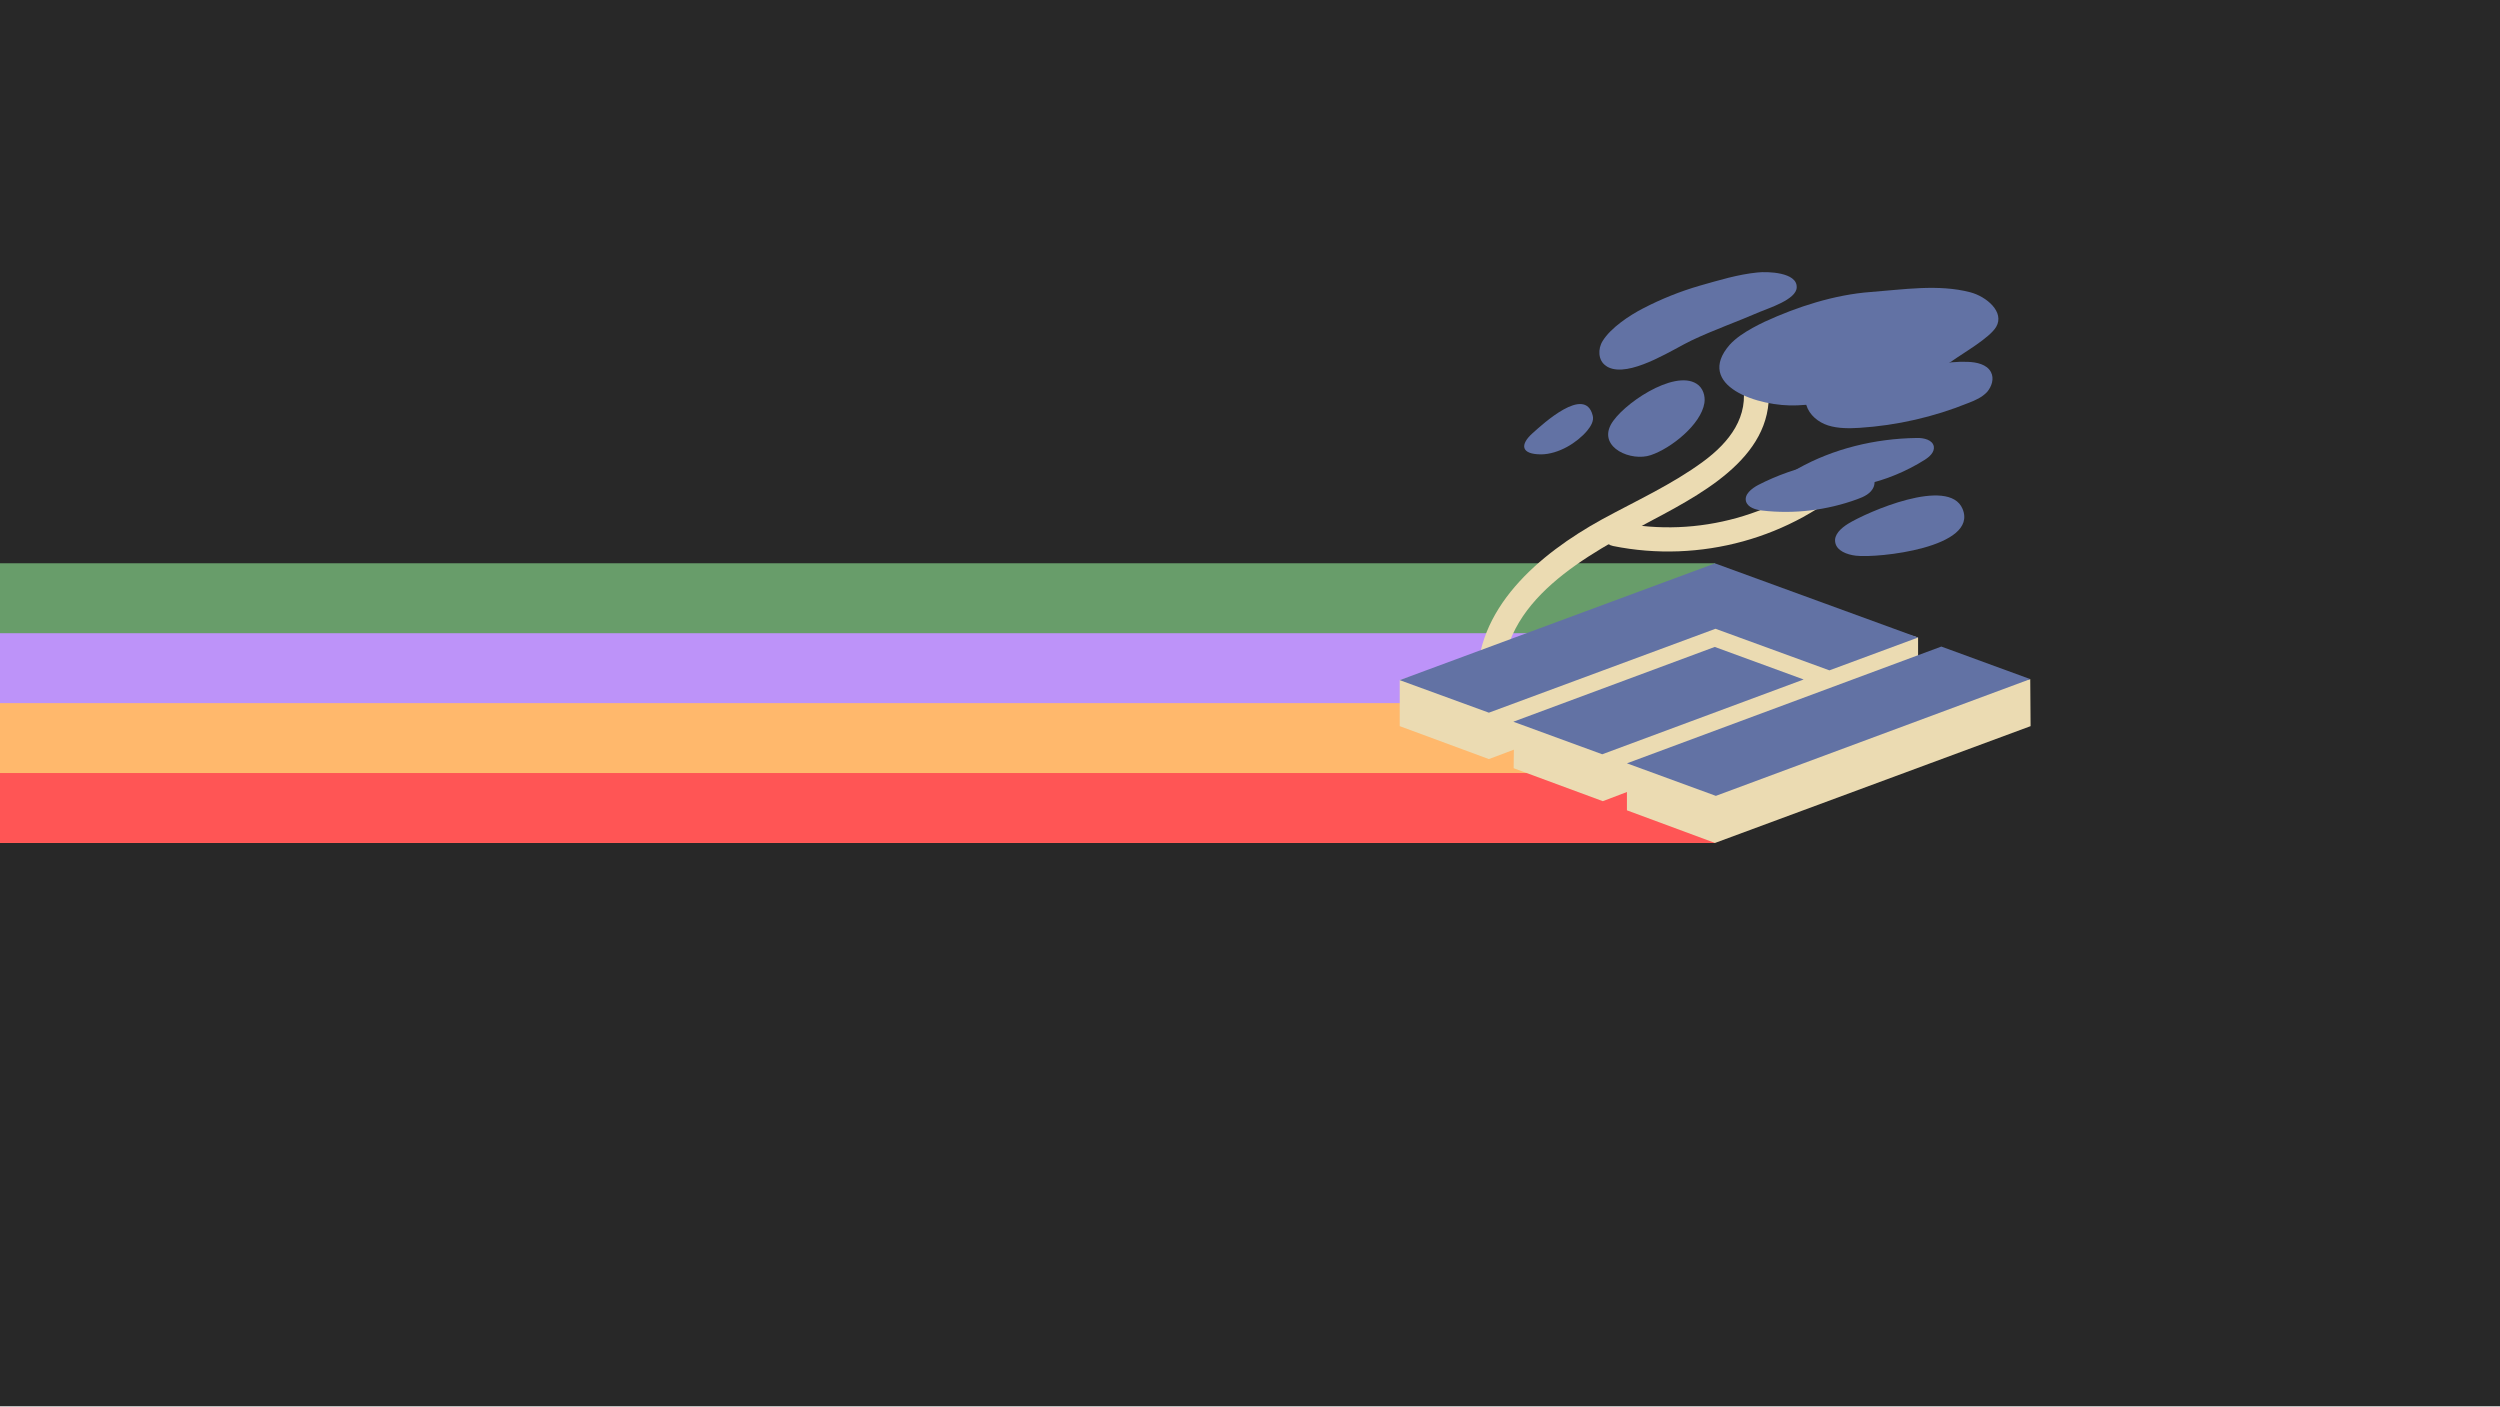
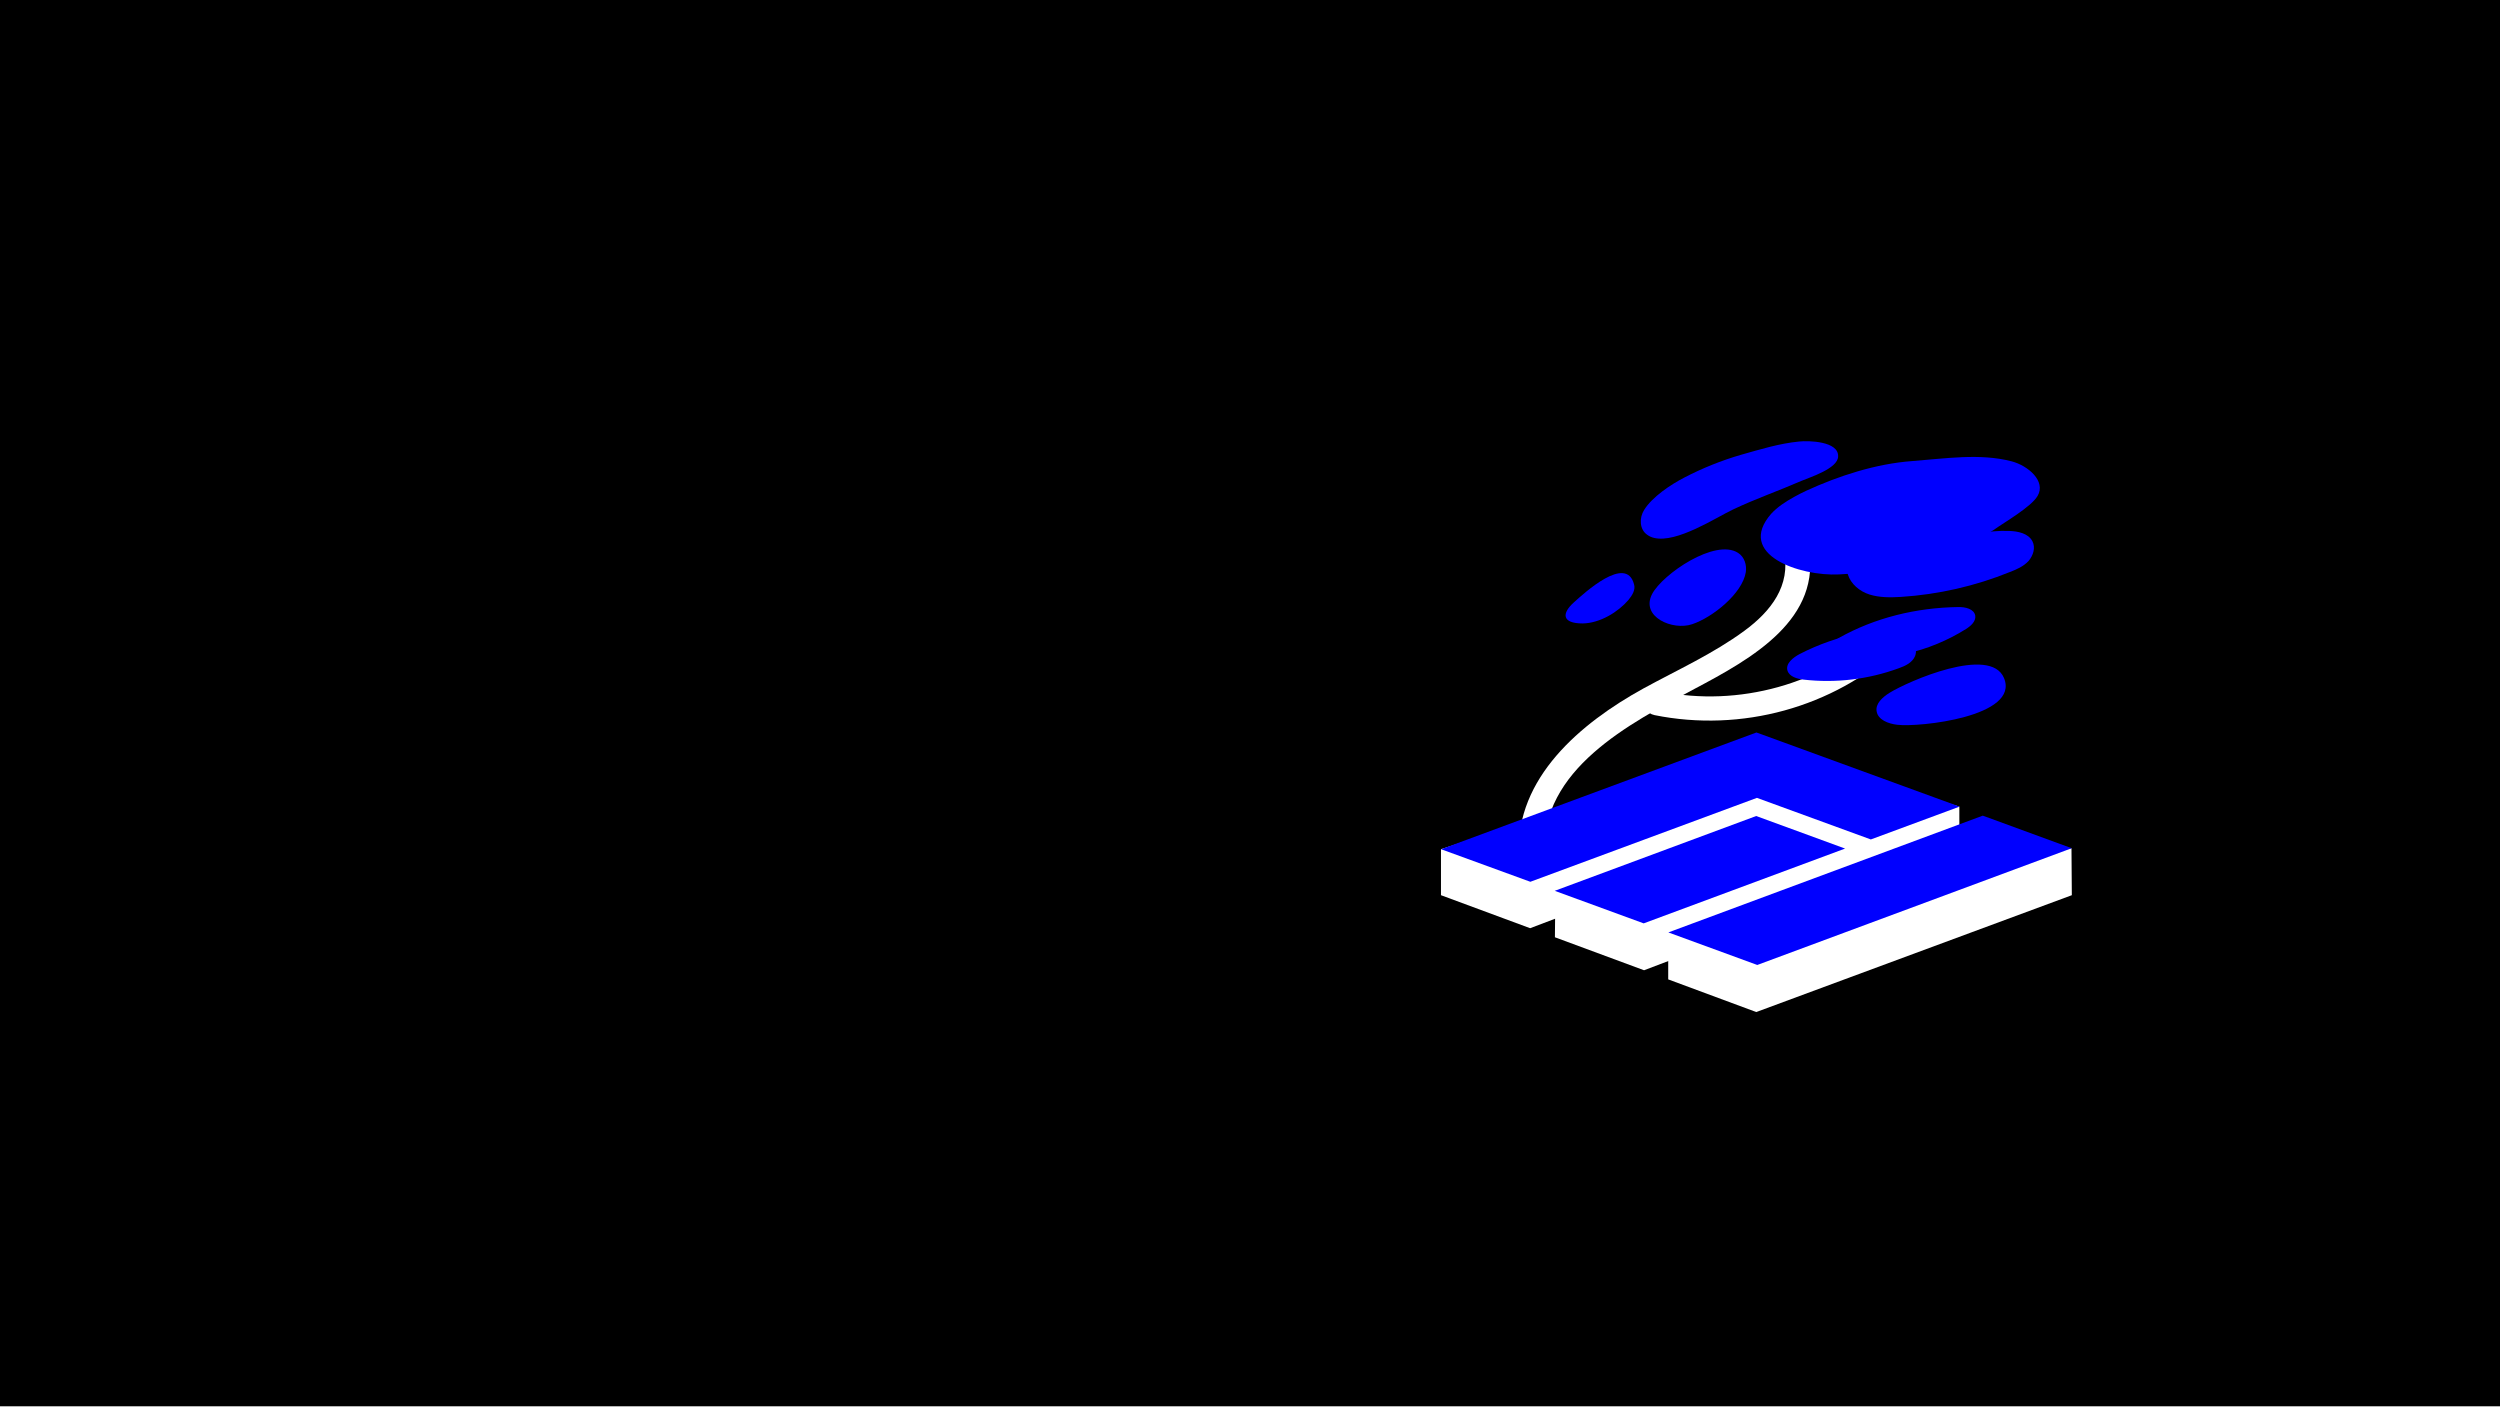
- <svg xmlns="http://www.w3.org/2000/svg" id="Layer_1" data-name="Layer 1" viewBox="0 0 1920 1080" version="1.1" width="1920" height="1080" xml:space="preserve">
-   <defs id="defs4">
-     <style id="style2">.cls-1{fill:#3ddc84;}</style>
-   </defs>
-   <g id="g902">
-     <rect style="fill:#282828;fill-opacity:1;fill-rule:nonzero;stroke-width:104.97;stroke-linecap:round;stroke-linejoin:round;paint-order:stroke markers fill" id="rect835" width="1920" height="1080" x="-7.4218752e-07" y="5.2734376e-06" />
-     <path id="rect2943" style="fill:#689d6a;fill-opacity:1;stroke:none;stroke-width:7.122;stroke-linejoin:round;stroke-miterlimit:4;stroke-dasharray:none;stroke-opacity:1;paint-order:stroke markers fill" d="M 0 432.611 L 0 647.387 L 1262.004 647.387 L 1262.125 645.928 C 1266.731 590.859 1286.351 540.351 1317.125 498.578 L 1317.125 432.611 L 0 432.611 z " />
-     <path id="rect2945" style="fill:#bd93f9;fill-opacity:1;stroke:none;stroke-width:6.301;stroke-linejoin:round;stroke-miterlimit:4;stroke-dasharray:none;stroke-opacity:1;paint-order:stroke markers fill" d="M 0 486.305 L 0 647.387 L 1317.125 647.387 L 1317.125 486.305 L 0 486.305 z " />
-     <path id="path940" style="fill:#ffb86c;fill-opacity:1;stroke:none;stroke-width:5.145;stroke-linejoin:round;stroke-miterlimit:4;stroke-dasharray:none;stroke-opacity:1;paint-order:stroke markers fill" d="M 0 540 L 0 647.387 L 1317.125 647.387 L 1317.125 540 L 0 540 z " />
-     <path id="path949" style="fill:#ff5555;fill-opacity:1;stroke:none;stroke-width:3.686;stroke-linejoin:round;stroke-miterlimit:4;stroke-dasharray:none;stroke-opacity:1;paint-order:stroke markers fill" d="M 0 593.693 L 0 647.387 L 1317.125 647.387 L 1317.125 593.693 L 0 593.693 z " />
-     <g id="g203" transform="matrix(1.179426,0,0,1.144281,-1103.895,232.2001)">
-       <g id="g179" transform="matrix(3.779528,0,0,3.779528,1847.41,-34.10305)">
-         <g id="layer4" style="display:inline" transform="translate(-82.18444,-68.18698)" />
-         <g id="layer1" style="display:inline" transform="translate(-82.18444,-68.18698)">
-           <g id="g46" transform="translate(0.1701145,-2.335012)">
-             <g id="g71">
-               <path style="display:inline;fill:#ebdbb2;fill-opacity:1;stroke:none;stroke-width:0.265px;stroke-linecap:butt;stroke-linejoin:miter;stroke-opacity:1" d="m 101.642,162.273 15.363,5.855 54.315,-21.307 v -7.756 l -34.976,-10.539 -54.33,18.107 -7.96e-4,8.169 15.362,5.851 4.305,-1.675 z" id="path4752" />
-               <path style="display:inline;fill:#ebdbb2;fill-opacity:1;stroke:#000000;stroke-width:0.265px;stroke-linecap:butt;stroke-linejoin:miter;stroke-opacity:0" d="m 121.16,161.405 v 8.347 l 15.173,5.794 54.372,-20.743 -0.06,-8.351 z" id="path3930" transform="translate(1.2083334e-6)" />
-             </g>
-             <g id="g3802" transform="matrix(0.2645833,0,0,0.2645833,-338.4352,74.21009)">
-               <g id="g67" style="fill:#ebdbb2;fill-opacity:1">
-                 <path id="path3765" d="m 1656.3,277.2 c -2.5,-57 55.2,-87.7 97.8,-111.1 37.2,-20.3 83.7,-46.8 74.1,-96.4 -2,-10.3 -17.8,-6 -15.8,4.4 4.4,22.7 -8.5,39.9 -25.8,53 -20.3,15.4 -43.7,26.3 -65.9,38.8 -40.8,23.2 -83.1,59.9 -81,111.3 0.8,10.5 17.1,10.5 16.6,0 z" style="fill:#ebdbb2;fill-opacity:1" />
-                 <path id="path3767" d="m 1728,183.7 c 56.6,11.8 116.4,-5.1 158.3,-45 7.6,-7.3 -4,-18.9 -11.6,-11.6 -37.4,35.8 -91.7,51.4 -142.3,40.8 -10.4,-2 -14.8,13.6 -4.4,15.8 z" style="fill:#ebdbb2;fill-opacity:1" />
-               </g>
-               <g id="g1" style="fill:#6272a4;fill-opacity:1">
-                 <g transform="matrix(0.8137594,-2.9179993e-6,0.02757483,0.6006466,1624.152,390.5072)" id="layer0" style="display:inline;fill:#6272a4;fill-opacity:1">
-                   <g transform="matrix(3.883929,2.020648,-4,2.038505,219.5179,-324.8933)" id="logo" style="fill:#6272a4;fill-opacity:1">
-                     <path style="opacity:1;fill:#6272a4;fill-opacity:1;stroke:none;stroke-width:3.004;stroke-miterlimit:4;stroke-dasharray:none;stroke-opacity:1" d="M 0.089,-0.089 0,64 l 18.025,-0.025 0.064,-46.064 23.032,-0.032 0.025,-18.025 z" id="rect4138" />
-                     <path style="opacity:1;fill:#6272a4;fill-opacity:1;stroke:none;stroke-width:3;stroke-miterlimit:4;stroke-dasharray:none;stroke-opacity:1" d="m 23,23 2e-6,41 H 41 V 23 Z" id="rect4140" />
-                     <path style="opacity:1;fill:#6272a4;fill-opacity:1;stroke:none;stroke-width:3;stroke-miterlimit:4;stroke-dasharray:none;stroke-opacity:1" d="M 46,1e-6 V 64 H 64 V 1e-6 Z" id="rect4142" />
-                   </g>
-                 </g>
-                 <g id="g63" style="fill:#6272a4;fill-opacity:1">
-                   <path id="path3773" d="m 1958.9,60.1 c 5.8,0.2 12.5,1.6 15.2,6.9 2.2,4.4 0.5,9.6 -2.5,13.3 -3.3,3.6 -7.6,5.6 -12.2,7.4 -22.5,9.4 -46.6,15.1 -71,16.7 -6.7,0.4 -13.8,0.5 -20.3,-1.6 -6.5,-2.1 -12.3,-7.1 -14.2,-13.6 -4,-15.1 29,-20 37.9,-21.6 8.9,-1.6 17.8,-2.7 26.7,-3.1 13.5,-1 26.6,-5 40.4,-4.4 z" style="fill:#6272a4;fill-opacity:1" />
-                   <g id="g52" style="fill:#6272a4;fill-opacity:1">
-                     <path id="path3769" d="m 1727.8,64.8 c 14.9,3.6 40.1,-13.6 51.4,-19.1 14.5,-7.1 29.6,-12.5 44.3,-19.1 5.6,-2.5 24,-8.3 24.1,-16.5 0.4,-10.2 -19.1,-10.7 -25.4,-10 -12.9,1.3 -25.4,5.3 -37.8,8.9 -12.7,3.8 -25,8.9 -36.8,15.2 -8.9,4.7 -21.1,13.1 -26.3,21.8 -3.3,5.3 -3.1,13.1 2,16.7 1.2,1 2.9,1.7 4.5,2.1 z" style="fill:#6272a4;fill-opacity:1" />
-                     <path id="path3771" d="m 1819.1,37.2 c 2.5,-1.5 5.1,-2.7 7.6,-4 21.1,-10 45.4,-18.2 69.3,-20 20.9,-1.6 43.9,-5.4 64.6,0.2 10.7,2.9 22.5,13.3 16.9,23.2 -4.2,7.4 -21.2,17.4 -28.7,22.9 -27.4,19.4 -65.7,28 -100.7,29.8 -25.4,1.3 -67.3,-13.3 -44.1,-40.7 4,-4.5 9.3,-8.1 15.1,-11.4 z" style="fill:#6272a4;fill-opacity:1" />
-                     <path id="path3775" d="m 1955.6,158.8 c -8.9,-22 -62.4,2.2 -74.6,10 -4.5,2.9 -9.3,7.3 -8.3,12.5 0.9,5.6 7.6,8.2 13.4,8.9 14.1,1.8 80,-5.4 69.5,-31.4 z" style="fill:#6272a4;fill-opacity:1" />
-                     <path id="path3777" d="m 1787.5,87.7 c -2.2,14.5 -21.8,30.5 -34.9,35 -12.7,4.5 -33.9,-4.9 -26.1,-20.3 6.9,-13.4 41,-37.4 55.9,-27.6 4.2,2.7 5.8,8.2 5.1,12.9 z" style="fill:#6272a4;fill-opacity:1" />
-                     <path id="path3779" d="m 1825.1,159.9 c 20.9,2.5 42.3,-0.2 61.9,-7.6 4.4,-1.6 8.9,-3.8 10.7,-8.2 1.3,-3.3 0.4,-7.3 -2.2,-9.6 -2.5,-2.4 -6.5,-3.1 -9.6,-1.6 -5.8,-6.4 -16,-5.8 -24.5,-4.2 -13.4,2.7 -26.7,7.6 -38.8,14 -4.4,2.4 -9.3,6.4 -8,11.1 1.2,4.1 6.3,5.6 10.5,6.1 z" style="fill:#6272a4;fill-opacity:1" />
-                     <path id="path3781" d="m 1849.4,143 c 27.6,6.2 57.9,-1.8 81.5,-17.1 3.1,-2 6.5,-5.1 6,-8.9 -0.7,-4.5 -6.5,-6 -11.3,-5.8 -26.9,0.4 -54.1,7.1 -77.5,20.7 -2.7,1.5 -5.6,4 -4.9,6.9 0.8,2.6 3.7,3.7 6.2,4.2 z" style="fill:#6272a4;fill-opacity:1" />
-                     <path id="path3783" d="m 1711.1,106.4 c 2.5,-3.1 4.7,-6.9 3.6,-10.5 -5.1,-20.1 -32.5,6 -39,12 -8.3,7.6 -8,14.3 5.6,14.3 11.3,-0.2 23.1,-7.7 29.8,-15.8 z" style="fill:#6272a4;fill-opacity:1" />
-                   </g>
-                 </g>
-               </g>
-             </g>
-           </g>
-         </g>
-       </g>
-     </g>
+ <svg xmlns="http://www.w3.org/2000/svg" xml:space="preserve" data-name="Layer 1" viewBox="0 0 1920 1080">
+   <path d="M0 0h1920v1080H0z" paint-order="stroke markers fill" />
+   <g fill="#fff">
+     <path d="m1194.17 719.82 68.47 25.34 242.14-92.12v-33.56l-155.93-45.58-242.18 78.28v35.33l68.47 25.35 19.17-7.27z" />
+     <path d="M1281.19 716.1v36.07l67.62 25.08 242.35-89.74-.26-36.1z" />
+   </g>
+   <g fill="#fff">
+     <path d="M1186.05 656.19c-2.95-65.23 65.1-100.36 115.35-127.14 43.88-23.23 98.72-53.56 87.4-110.32-2.36-11.78-21-6.86-18.64 5.04 5.2 25.98-10.02 45.66-30.43 60.65-23.94 17.62-51.54 30.1-77.72 44.4-48.13 26.55-98.02 68.55-95.54 127.37.94 12.01 20.17 12.01 19.58 0z" />
+     <path d="M1270.62 549.2c66.75 13.5 137.29-5.85 186.7-51.5 8.97-8.36-4.71-21.63-13.68-13.28-44.1 40.97-108.15 58.82-167.83 46.69-12.27-2.29-17.46 15.56-5.2 18.08z" />
+   </g>
+   <g fill="#00f">
+     <path d="m1348.94 562.54-242.16 89.67 68.52 25 174.01-64.45 87.49 31.94 68.14-25.22z" />
+     <path d="m1348.74 626.7-154.7 57.45 68.3 25 154.69-57.45Zm174.03-.28L1281.3 716.1l68.29 25 241.47-89.67Zm20.18-218.67c6.85.23 14.75 1.83 17.93 7.9 2.6 5.03.6 10.98-2.95 15.21-3.89 4.12-8.96 6.41-14.39 8.47a262.31 254.5 0 0 1-83.74 19.11c-7.9.46-16.27.57-23.94-1.83s-14.5-8.12-16.75-15.56c-4.72-17.28 34.2-22.89 44.7-24.72 10.5-1.83 21-3.09 31.5-3.55 15.92-1.14 31.37-5.72 47.64-5.03zm-272.57 5.38c17.57 4.12 47.3-15.57 60.62-21.86 17.1-8.13 34.92-14.3 52.26-21.86 6.6-2.86 28.3-9.5 28.42-18.88.47-11.67-22.53-12.25-29.96-11.44-15.21 1.48-29.96 6.06-44.58 10.18a239.5 239.5 0 0 0-43.4 17.4c-10.5 5.37-24.9 14.99-31.03 24.94-3.89 6.07-3.65 15 2.36 19.11a13.95 13.95 0 0 0 5.31 2.4z" />
+     <path d="M1378.07 381.54c2.94-1.72 6.01-3.09 8.96-4.58 24.89-11.44 53.55-20.82 81.74-22.88 24.65-1.83 51.77-6.18 76.19.23 12.62 3.31 26.54 15.22 19.93 26.54-4.95 8.47-25 19.92-33.85 26.21-32.32 22.2-77.49 32.04-118.77 34.1-29.96 1.49-79.38-15.22-52.01-46.57 4.71-5.15 10.96-9.27 17.8-13.05zm160.99 139.16c-10.5-25.18-73.6 2.51-87.99 11.44-5.3 3.32-10.96 8.35-9.79 14.3 1.07 6.41 8.97 9.39 15.81 10.19 16.63 2.06 94.36-6.18 81.97-35.93zm-198.26-81.37c-2.6 16.6-25.72 34.9-41.17 40.05-14.98 5.15-39.98-5.6-30.78-23.23 8.14-15.33 48.36-42.8 65.93-31.58 4.95 3.09 6.84 9.38 6.01 14.76zm44.34 82.62a159.5 159.5 0 0 0 73.01-8.7c5.2-1.82 10.5-4.34 12.62-9.38a9.85 9.85 0 0 0-2.6-10.98 10.3 10 0 0 0-11.32-1.83c-6.84-7.33-18.87-6.64-28.9-4.8a174.78 174.78 0 0 0-45.76 16.01c-5.19 2.75-10.97 7.33-9.43 12.7 1.41 4.7 7.43 6.41 12.38 6.98z" />
+     <path d="M1413.8 502.62c32.56 7.09 68.3-2.06 96.13-19.57 3.66-2.3 7.67-5.84 7.08-10.19-.83-5.15-7.67-6.86-13.33-6.64-31.73.46-63.81 8.13-91.41 23.7-3.18 1.7-6.6 4.57-5.78 7.89.94 2.97 4.36 4.23 7.31 4.8zm-163.12-41.89c2.95-3.55 5.55-7.9 4.25-12.01-6.02-23-38.33 6.86-46 13.73-9.79 8.7-9.44 16.36 6.6 16.36 13.33-.23 27.25-8.8 35.15-18.08z" />
  </g>
</svg>
